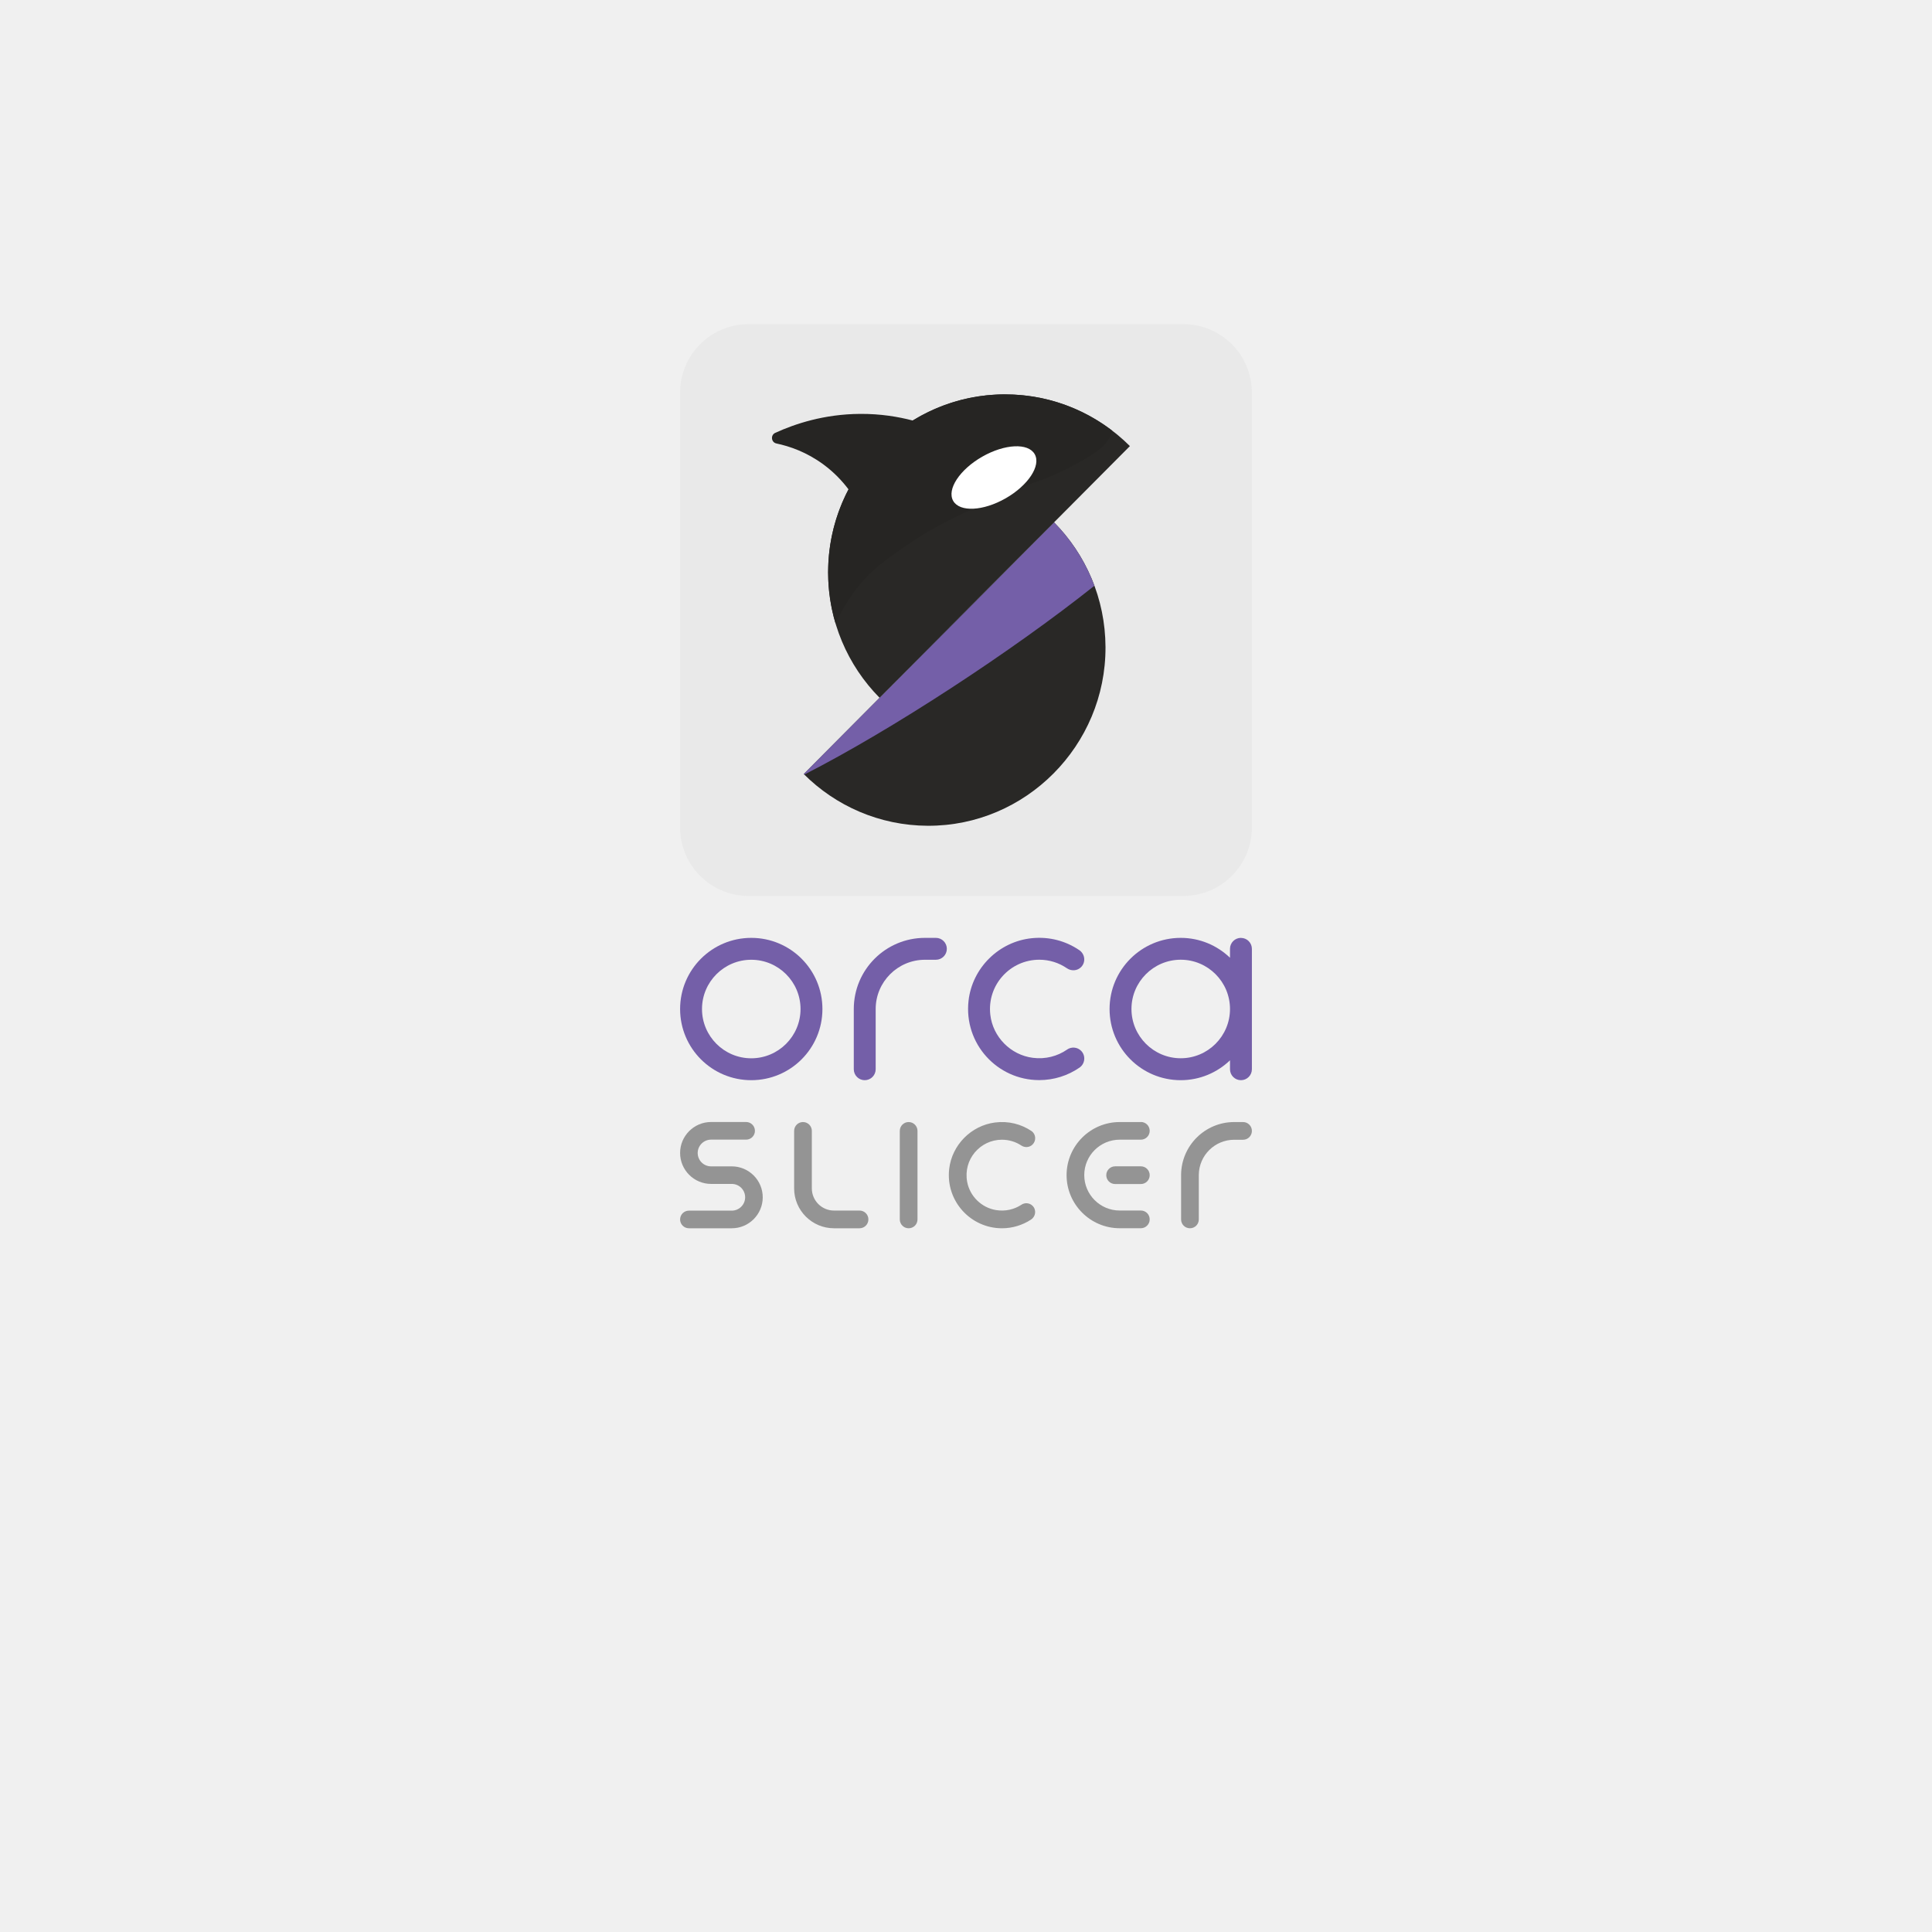
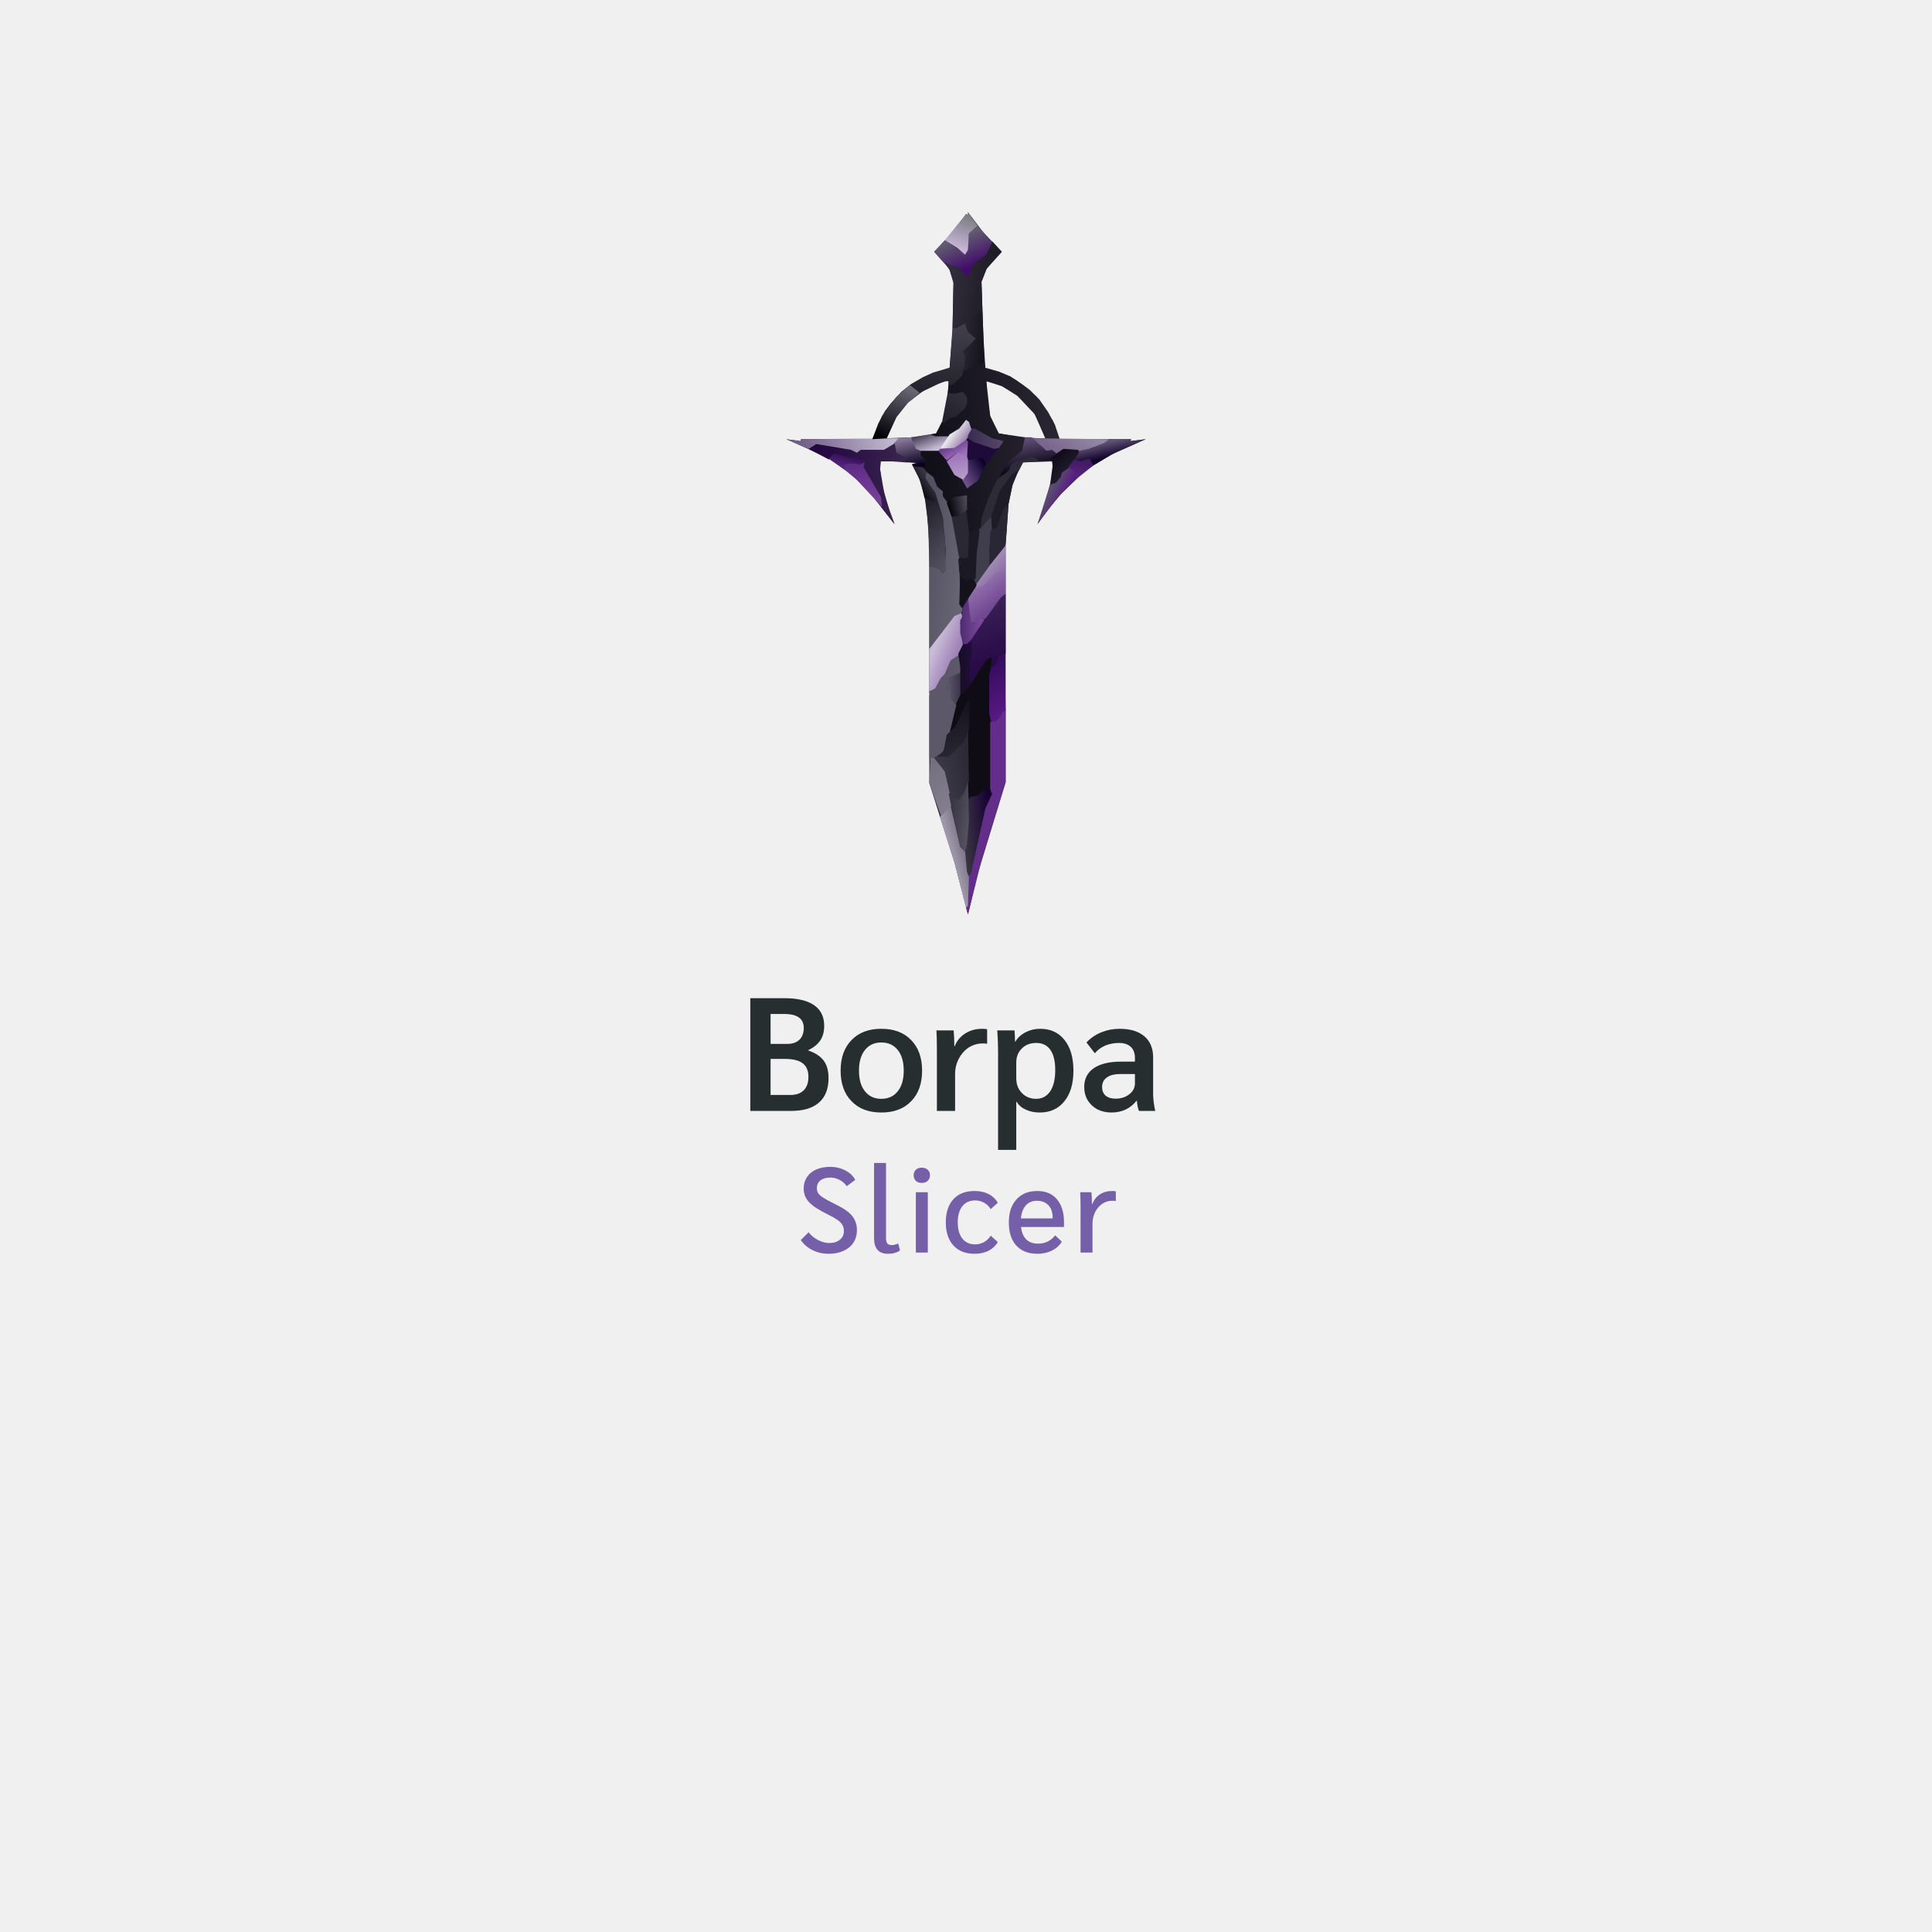
- <svg xmlns="http://www.w3.org/2000/svg" id="a" width="480" height="480" viewBox="0 0 480 480">
-   <g id="b">
-     <g id="c">
-       <rect x="168.97" y="80.54" width="142.05" height="142.05" rx="17" ry="17" style="fill:#e9e9e9;" />
-     </g>
+ <svg xmlns="http://www.w3.org/2000/svg" width="480" height="480" viewBox="0 0 480 480">
+   <defs>
+     <linearGradient id="p0" gradientUnits="userSpaceOnUse" x1="546" y1="460" x2="301" y2="486">
+       <stop offset="0" style="stop-color:#282531" />
+       <stop offset="1" style="stop-color:#110F18" />
+     </linearGradient>
+     <linearGradient id="p1" gradientUnits="userSpaceOnUse" x1="365" y1="765" x2="284" y2="753">
+       <stop offset="0" style="stop-color:#666372" />
+       <stop offset="1" style="stop-color:#545260" />
+     </linearGradient>
+     <linearGradient id="p2" gradientUnits="userSpaceOnUse" x1="344" y1="156" x2="422" y2="169">
+       <stop offset="0" style="stop-color:#312C3C" />
+       <stop offset="1" style="stop-color:#1F1D26" />
+     </linearGradient>
+     <linearGradient id="p3" gradientUnits="userSpaceOnUse" x1="403" y1="833" x2="445" y2="938">
+       <stop offset="0" style="stop-color:#371E53" />
+       <stop offset="1" style="stop-color:#270947" />
+     </linearGradient>
+     <linearGradient id="p4" gradientUnits="userSpaceOnUse" x1="237" y1="527" x2="68" y2="528">
+       <stop offset="0" style="stop-color:#37234C" />
+       <stop offset="1" style="stop-color:#230742" />
+     </linearGradient>
+     <linearGradient id="p5" gradientUnits="userSpaceOnUse" x1="342" y1="370" x2="342" y2="248">
+       <stop offset="0" style="stop-color:#25242D" />
+       <stop offset="1" style="stop-color:#403E4B" />
+     </linearGradient>
+     <linearGradient id="p6" gradientUnits="userSpaceOnUse" x1="311" y1="905" x2="355" y2="923">
+       <stop offset="0" style="stop-color:#CABCD8" />
+       <stop offset="1" style="stop-color:#9F82B8" />
+     </linearGradient>
+     <linearGradient id="p7" gradientUnits="userSpaceOnUse" x1="363" y1="58" x2="390" y2="119">
+       <stop offset="0" style="stop-color:#625C70" />
+       <stop offset="1" style="stop-color:#410B6B" />
+     </linearGradient>
+     <linearGradient id="p8" gradientUnits="userSpaceOnUse" x1="404" y1="783" x2="435" y2="824">
+       <stop offset="0" style="stop-color:#8E6BAA" />
+       <stop offset="1" style="stop-color:#704791" />
+     </linearGradient>
+     <linearGradient id="p9" gradientUnits="userSpaceOnUse" x1="327" y1="1165" x2="388" y2="1153">
+       <stop offset="0" style="stop-color:#3A3845" />
+       <stop offset="1" style="stop-color:#2A2833" />
+     </linearGradient>
+     <linearGradient id="p10" gradientUnits="userSpaceOnUse" x1="371" y1="1277" x2="427" y2="1272">
+       <stop offset="0" style="stop-color:#393542" />
+       <stop offset="1" style="stop-color:#170035" />
+     </linearGradient>
+     <linearGradient id="p11" gradientUnits="userSpaceOnUse" x1="345" y1="1332" x2="367" y2="1326">
+       <stop offset="0" style="stop-color:#A09BAC" />
+       <stop offset="1" style="stop-color:#837D8F" />
+     </linearGradient>
+     <linearGradient id="p12" gradientUnits="userSpaceOnUse" x1="464" y1="1039" x2="420" y2="944">
+       <stop offset="0" style="stop-color:#571982" />
+       <stop offset="1" style="stop-color:#350C60" />
+     </linearGradient>
+     <linearGradient id="p13" gradientUnits="userSpaceOnUse" x1="220" y1="467" x2="34" y2="506">
+       <stop offset="0" style="stop-color:#C0B8CE" />
+       <stop offset="1" style="stop-color:#725C88" />
+     </linearGradient>
+     <linearGradient id="p14" gradientUnits="userSpaceOnUse" x1="376" y1="273" x2="414" y2="278">
+       <stop offset="0" style="stop-color:#26242F" />
+       <stop offset="1" style="stop-color:#15141C" />
+     </linearGradient>
+     <linearGradient id="p15" gradientUnits="userSpaceOnUse" x1="250" y1="367" x2="204" y2="474">
+       <stop offset="0" style="stop-color:#6A6676" />
+       <stop offset="1" style="stop-color:#000003" />
+     </linearGradient>
+     <linearGradient id="p16" gradientUnits="userSpaceOnUse" x1="348" y1="1232" x2="291" y2="1156">
+       <stop offset="0" style="stop-color:#837E8E" />
+       <stop offset="1" style="stop-color:#74707F" />
+     </linearGradient>
+     <linearGradient id="p17" gradientUnits="userSpaceOnUse" x1="660" y1="484" x2="667" y2="515">
+       <stop offset="0" style="stop-color:#605175" />
+       <stop offset="1" style="stop-color:#0E002A" />
+     </linearGradient>
+     <linearGradient id="p18" gradientUnits="userSpaceOnUse" x1="384" y1="1260" x2="342" y2="1253">
+       <stop offset="0" style="stop-color:#54505F" />
+       <stop offset="1" style="stop-color:#373643" />
+     </linearGradient>
+     <linearGradient id="p19" gradientUnits="userSpaceOnUse" x1="614" y1="449" x2="566" y2="513">
+       <stop offset="0" style="stop-color:#9189A3" />
+       <stop offset="1" style="stop-color:#79648C" />
+     </linearGradient>
+     <linearGradient id="p20" gradientUnits="userSpaceOnUse" x1="361" y1="1128" x2="353" y2="1033">
+       <stop offset="0" style="stop-color:#272631" />
+       <stop offset="1" style="stop-color:#16141D" />
+     </linearGradient>
+     <linearGradient id="p21" gradientUnits="userSpaceOnUse" x1="341" y1="730" x2="291" y2="679">
+       <stop offset="0" style="stop-color:#52505D" />
+       <stop offset="1" style="stop-color:#383644" />
+     </linearGradient>
+     <linearGradient id="p22" gradientUnits="userSpaceOnUse" x1="504" y1="477" x2="515" y2="533">
+       <stop offset="0" style="stop-color:#5D4B73" />
+       <stop offset="1" style="stop-color:#0E0A1A" />
+     </linearGradient>
+     <linearGradient id="p23" gradientUnits="userSpaceOnUse" x1="380" y1="16" x2="358" y2="80">
+       <stop offset="0" style="stop-color:#7D7F87" />
+       <stop offset="1" style="stop-color:#C8B4D7" />
+     </linearGradient>
+     <linearGradient id="p24" gradientUnits="userSpaceOnUse" x1="582" y1="589" x2="554" y2="574">
+       <stop offset="0" style="stop-color:#591C84" />
+       <stop offset="1" style="stop-color:#5A4F6D" />
+     </linearGradient>
+     <linearGradient id="p25" gradientUnits="userSpaceOnUse" x1="253" y1="474" x2="267" y2="533">
+       <stop offset="0" style="stop-color:#89789C" />
+       <stop offset="1" style="stop-color:#09001B" />
+     </linearGradient>
+     <linearGradient id="p26" gradientUnits="userSpaceOnUse" x1="586" y1="537" x2="561" y2="512">
+       <stop offset="0" style="stop-color:#1E1A29" />
+       <stop offset="1" style="stop-color:#100C1B" />
+     </linearGradient>
+     <linearGradient id="p27" gradientUnits="userSpaceOnUse" x1="163" y1="604" x2="163" y2="528">
+       <stop offset="0" style="stop-color:#78419A" />
+       <stop offset="1" style="stop-color:#5E2B84" />
+     </linearGradient>
+     <linearGradient id="p28" gradientUnits="userSpaceOnUse" x1="388" y1="945" x2="363" y2="947">
+       <stop offset="0" style="stop-color:#210D3C" />
+       <stop offset="1" style="stop-color:#170F24" />
+     </linearGradient>
+     <linearGradient id="p29" gradientUnits="userSpaceOnUse" x1="369" y1="385" x2="333" y2="433">
+       <stop offset="0" style="stop-color:#312F3A" />
+       <stop offset="1" style="stop-color:#22202A" />
+     </linearGradient>
+     <linearGradient id="p30" gradientUnits="userSpaceOnUse" x1="407" y1="860" x2="367" y2="860">
+       <stop offset="0" style="stop-color:#7D48A0" />
+       <stop offset="1" style="stop-color:#502E73" />
+     </linearGradient>
+     <linearGradient id="p31" gradientUnits="userSpaceOnUse" x1="331" y1="658" x2="291" y2="610">
+       <stop offset="0" style="stop-color:#3B3845" />
+       <stop offset="1" style="stop-color:#212029" />
+     </linearGradient>
+     <linearGradient id="p32" gradientUnits="userSpaceOnUse" x1="305" y1="498" x2="292" y2="465">
+       <stop offset="0" style="stop-color:#C6B9D5" />
+       <stop offset="1" style="stop-color:#4B455B" />
+     </linearGradient>
+     <linearGradient id="p33" gradientUnits="userSpaceOnUse" x1="426" y1="733" x2="446" y2="752">
+       <stop offset="0" style="stop-color:#A28DB6" />
+       <stop offset="1" style="stop-color:#8F71A8" />
+     </linearGradient>
+     <linearGradient id="p34" gradientUnits="userSpaceOnUse" x1="348" y1="463" x2="371" y2="480">
+       <stop offset="0" style="stop-color:#E8E8EC" />
+       <stop offset="1" style="stop-color:#9F87B3" />
+     </linearGradient>
+     <linearGradient id="p35" gradientUnits="userSpaceOnUse" x1="369" y1="557" x2="415" y2="529">
+       <stop offset="0" style="stop-color:#6E518B" />
+       <stop offset="1" style="stop-color:#0D002D" />
+     </linearGradient>
+     <linearGradient id="p36" gradientUnits="userSpaceOnUse" x1="366" y1="554" x2="358" y2="509">
+       <stop offset="0" style="stop-color:#B59ACB" />
+       <stop offset="1" style="stop-color:#A075BB" />
+     </linearGradient>
+     <linearGradient id="p37" gradientUnits="userSpaceOnUse" x1="446" y1="474" x2="385" y2="479">
+       <stop offset="0" style="stop-color:#544669" />
+       <stop offset="1" style="stop-color:#3B2C52" />
+     </linearGradient>
+     <linearGradient id="p38" gradientUnits="userSpaceOnUse" x1="303" y1="562" x2="282" y2="577">
+       <stop offset="0" style="stop-color:#383642" />
+       <stop offset="1" style="stop-color:#121219" />
+     </linearGradient>
+     <linearGradient id="p39" gradientUnits="userSpaceOnUse" x1="379" y1="609" x2="342" y2="618">
+       <stop offset="0" style="stop-color:#504A5B" />
+       <stop offset="1" style="stop-color:#07080E" />
+     </linearGradient>
+     <linearGradient id="p40" gradientUnits="userSpaceOnUse" x1="341" y1="990" x2="364" y2="989">
+       <stop offset="0" style="stop-color:#595367" />
+       <stop offset="1" style="stop-color:#3B3549" />
+     </linearGradient>
+     <linearGradient id="p41" gradientUnits="userSpaceOnUse" x1="607" y1="554" x2="620" y2="516">
+       <stop offset="0" style="stop-color:#58237F" />
+       <stop offset="1" style="stop-color:#3E1861" />
+     </linearGradient>
+     <linearGradient id="p42" gradientUnits="userSpaceOnUse" x1="361" y1="515" x2="346" y2="488">
+       <stop offset="0" style="stop-color:#A177BB" />
+       <stop offset="1" style="stop-color:#6F3E94" />
+     </linearGradient>
+     <linearGradient id="p43" gradientUnits="userSpaceOnUse" x1="123" y1="534" x2="130" y2="508">
+       <stop offset="0" style="stop-color:#592280" />
+       <stop offset="1" style="stop-color:#311052" />
+     </linearGradient>
+   </defs>
+   <g transform="matrix(0.12 0 0 0.12 194.89 52)">
+     <path d="M380,6 380,12 376,10 350,46 310,88 342,124 350,152 348,254 342,328 308,338 286,348 262,362 242,378 220,402 208,418 194,444 182,476 34,476 34,480 4,476 40,492 88,514 130,542 150,560 184,596 228,652 218,626 202,570 198,538 198,522 246,522 276,526 264,528 278,554 290,594 296,638 300,696 300,1002 302,1002 300,1006 300,1188 352,1352 380,1460 400,1376 458,1186 458,698 456,694 458,692 464,610 474,562 494,524 554,522 556,538 552,562 538,614 524,652 542,626 574,588 624,540 672,510 748,476 716,480 718,476 570,476 560,446 546,420 528,394 508,374 492,362 468,346 444,336 416,328 412,266 408,150 418,124 450,88 412,48ZM418,356 426,356 450,366 466,374 488,390 504,406 518,424 532,448 540,474 526,474 488,472 444,464 426,428 420,394ZM340,356 338,386 332,426 326,444 314,464 268,472 210,474 232,430 256,400 290,374 316,362 334,356Z" style="fill:#292133;fill-rule:evenodd" />
+     <path d="M414,314 398,328 386,324 378,332 372,332 350,362 340,364 338,382 352,384 370,380 376,390 376,408 354,430 344,430 332,440 326,440 314,464 302,466 312,472 338,470 378,438 388,454 398,456 430,476 452,478 438,504 416,526 400,562 378,576 370,560 354,550 338,520 320,498 286,498 280,504 282,510 294,520 288,536 310,558 316,574 326,584 328,594 338,608 350,598 378,594 376,622 382,670 406,660 422,604 440,564 462,526 490,504 498,488 498,472 442,464 426,428 418,356 450,366 482,386 518,424 540,474 568,474 556,438 522,388 480,354 452,340 416,330Z" style="fill:url(#p0);fill-rule:evenodd" />
+     <path d="M430,926 418,932 380,990 362,1006 350,1036 340,1074 342,1082 354,1072 380,1018 380,1188 382,1220 400,1214 410,1206 428,1204 426,964Z" style="fill:#0F0C16;fill-rule:evenodd" />
+     <path d="M294,544 290,556 312,586 328,638 334,706 332,748 328,754 320,744 300,738 300,910 352,842 366,836 370,826 364,818 362,722 352,654 338,608 328,594 328,584 316,574 308,554Z" style="fill:url(#p1);fill-rule:evenodd" />
+     <path d="M458,1036 448,1042 442,1056 426,1062 426,1200 430,1210 416,1240 384,1376 380,1384 380,1424 376,1446 380,1460 408,1348 458,1186Z" style="fill:#632D8A;fill-rule:evenodd" />
+     <path d="M430,66 416,94 388,114 380,138 352,116 330,108 342,126 350,152 348,246 360,244 404,214 410,212 408,150 420,120 450,88Z" style="fill:url(#p2);fill-rule:evenodd" />
+     <path d="M458,796 446,804 386,890 388,924 384,938 382,972 386,978 422,928 430,928 428,946 432,950 446,926 458,920Z" style="fill:url(#p3);fill-rule:evenodd" />
+     <path d="M360,922 342,934 330,962 322,970 310,992 300,996 300,1138 310,1136 328,1124 342,1084 356,1026 344,1012 346,1000 336,992 342,980 340,970 366,960Z" style="fill:#5C5769;fill-rule:evenodd" />
+     <path d="M228,652 208,596 198,538 200,520 250,524 252,514 232,504 228,484 198,498 158,498 150,502 138,496 66,486 50,496 92,518 102,508 140,516 156,512 166,518 164,534 198,596 200,616Z" style="fill:url(#p4);fill-rule:evenodd" />
+     <path d="M374,236 356,246 348,246 342,328 296,344 260,364 280,380 330,356 340,354 340,366 350,362 368,344 376,310 370,294 398,268 390,258 380,254Z" style="fill:url(#p5);fill-rule:evenodd" />
+     <path d="M366,836 352,842 300,910 300,998 312,992 324,970 332,962 344,934 362,922 370,906 364,856 368,842Z" style="fill:url(#p6);fill-rule:evenodd" />
+     <path d="M400,34 382,50 380,84 374,92 332,64 310,88 330,110 362,122 378,138 382,138 390,114 418,94 430,68Z" style="fill:url(#p7);fill-rule:evenodd" />
+     <path d="M458,746 438,750 416,778 396,782 380,804 380,836 384,852 388,858 400,854 408,846 416,848 448,804 458,796Z" style="fill:url(#p8);fill-rule:evenodd" />
+     <path d="M380,1076 370,1102 346,1128 336,1134 316,1132 310,1136 332,1166 340,1206 358,1224 362,1224 372,1210 382,1184Z" style="fill:url(#p9);fill-rule:evenodd" />
+     <path d="M424,1202 410,1204 400,1214 386,1216 380,1224 378,1314 374,1328 376,1372 380,1382 386,1376 416,1240 430,1210Z" style="fill:url(#p10);fill-rule:evenodd" />
+     <path d="M344,1234 322,1258 352,1352 376,1446 380,1442 382,1382 378,1372 374,1330 364,1320Z" style="fill:url(#p11);fill-rule:evenodd" />
+     <path d="M456,918 444,926 436,946 428,948 424,964 424,1044 428,1060 438,1060 448,1050 450,1042 458,1038Z" style="fill:url(#p12);fill-rule:evenodd" />
+     <path d="M238,474 34,476 34,480 4,476 50,496 66,486 138,498 150,504 158,498 206,498 226,486Z" style="fill:url(#p13);fill-rule:evenodd" />
+     <path d="M410,212 404,212 374,236 380,254 396,268 370,294 374,304 372,334 378,334 386,326 398,328 414,316Z" style="fill:url(#p14);fill-rule:evenodd" />
+     <path d="M260,364 232,388 202,428 182,476 212,474 232,430 254,402 280,380Z" style="fill:url(#p15);fill-rule:evenodd" />
+     <path d="M302,1136 300,1188 324,1256 346,1234 342,1208 332,1164 310,1136Z" style="fill:url(#p16);fill-rule:evenodd" />
+     <path d="M748,476 714,480 718,476 670,476 662,484 630,496 610,498 600,518 612,522 630,516 640,530 684,504Z" style="fill:url(#p17);fill-rule:evenodd" />
+     <path d="M380,1186 372,1208 362,1222 354,1220 346,1210 340,1210 364,1320 374,1330 378,1314 382,1266Z" style="fill:url(#p18);fill-rule:evenodd" />
+     <path d="M428,636 404,662 392,766 396,778 426,736 424,702 430,664Z" style="fill:#403E4C;fill-rule:evenodd" />
+     <path d="M512,474 542,500 554,500 562,506 578,496 610,500 630,496 662,484 672,476Z" style="fill:url(#p19);fill-rule:evenodd" />
+     <path d="M380,1018 356,1070 336,1088 330,1120 318,1134 342,1132 372,1102 382,1076 384,1020Z" style="fill:url(#p20);fill-rule:evenodd" />
+     <path d="M298,660 300,740 320,744 328,754 334,748 332,672 330,668 318,666 308,660Z" style="fill:url(#p21);fill-rule:evenodd" />
+     <path d="M564,506 554,498 542,500 512,472 498,472 492,500 460,526 444,556 462,544 470,530 484,520 516,512 526,522 550,520Z" style="fill:url(#p22);fill-rule:evenodd" />
+     <path d="M400,660 378,672 378,720 366,720 360,724 362,752 376,770 384,764 394,766 396,764 398,710 404,668Z" style="fill:#1B1923;fill-rule:evenodd" />
+     <path d="M520,514 506,512 490,520 482,520 468,530 466,540 440,560 420,604 408,640 406,660 430,634 448,582 468,552 486,540 494,524 526,522Z" style="fill:#2E2B39;fill-rule:evenodd" />
+     <path d="M464,610 454,616 440,658 428,664 426,670 424,732 426,736 458,696Z" style="fill:#292733;fill-rule:evenodd" />
+     <path d="M380,6 380,12 376,10 332,64 358,80 374,94 380,84 382,50 400,34Z" style="fill:url(#p23);fill-rule:evenodd" />
+     <path d="M590,534 574,544 572,554 562,564 550,570 524,652 566,596 602,560 602,544Z" style="fill:url(#p24);fill-rule:evenodd" />
+     <path d="M236,474 228,484 232,504 250,514 250,524 276,524 264,528 266,532 288,536 294,520 282,510 282,500 272,496 264,472Z" style="fill:url(#p25);fill-rule:evenodd" />
+     <path d="M376,622 360,636 346,636 362,722 376,722 380,720 382,668Z" style="fill:#2A2833;fill-rule:evenodd" />
+     <path d="M608,498 578,496 550,516 550,520 554,520 556,526 550,570 562,566 572,554 574,546 590,534 610,504Z" style="fill:url(#p26);fill-rule:evenodd" />
+     <path d="M124,528 122,532 128,542 150,560 202,616 200,596 164,534 166,524 156,528 144,524Z" style="fill:url(#p27);fill-rule:evenodd" />
+     <path d="M486,538 468,552 446,582 428,636 430,664 440,658 454,620 464,610 472,572Z" style="fill:#1E1D27;fill-rule:evenodd" />
+     <path d="M386,892 378,898 370,900 360,920 364,944 364,1006 378,994 388,978 384,972 384,938 388,924 388,896Z" style="fill:url(#p28);fill-rule:evenodd" />
+     <path d="M370,378 352,382 338,380 326,442 332,442 344,432 354,430 374,412 378,402 378,390Z" style="fill:url(#p29);fill-rule:evenodd" />
+     <path d="M380,804 368,824 368,846 364,850 364,878 370,900 378,900 386,892 414,850 408,844 392,858 386,854Z" style="fill:url(#p30);fill-rule:evenodd" />
+     <path d="M292,598 298,660 306,660 318,668 330,668 328,638 316,600 314,598 306,606Z" style="fill:url(#p31);fill-rule:evenodd" />
+     <path d="M340,472 338,470 312,470 302,466 262,472 272,496 282,500 320,500Z" style="fill:url(#p32);fill-rule:evenodd" />
+     <path d="M458,696 426,736 396,778 396,784 416,778 438,752 458,748Z" style="fill:url(#p33);fill-rule:evenodd" />
+     <path d="M378,514 380,520 408,516 420,526 444,494 414,490 380,474 378,476Z" style="fill:#1F0B39;fill-rule:evenodd" />
+     <path d="M382,440 376,436 362,454 342,466 322,496 352,496 376,478 388,458Z" style="fill:url(#p34);fill-rule:evenodd" />
+     <path d="M412,516 402,514 380,520 378,546 368,560 378,578 400,562 418,526Z" style="fill:url(#p35);fill-rule:evenodd" />
+     <path d="M360,502 336,522 352,550 370,560 380,546 380,518 378,512Z" style="fill:url(#p36);fill-rule:evenodd" />
+     <path d="M380,468 380,474 392,482 434,496 444,494 454,480 430,474 394,454 388,454Z" style="fill:url(#p37);fill-rule:evenodd" />
+     <path d="M364,756 362,818 368,826 398,778 392,766 384,764 376,770Z" style="fill:#14121D;fill-rule:evenodd" />
+     <path d="M266,532 282,564 290,598 310,606 314,592 292,556 294,544 286,534Z" style="fill:url(#p38);fill-rule:evenodd" />
+     <path d="M378,592 350,596 336,608 346,636 360,636 378,622Z" style="fill:url(#p39);fill-rule:evenodd" />
+     <path d="M364,960 338,970 340,980 336,994 344,1000 344,1012 354,1026 364,1006Z" style="fill:url(#p40);fill-rule:evenodd" />
+     <path d="M632,516 612,522 600,518 588,534 602,544 602,560 640,530Z" style="fill:url(#p41);fill-rule:evenodd" />
+     <path d="M380,480 376,478 352,494 322,496 320,502 336,520 360,502 378,514Z" style="fill:url(#p42);fill-rule:evenodd" />
+     <path d="M92,516 128,542 122,532 124,528 138,526 156,528 166,518 156,510 140,516 106,506 100,508Z" style="fill:url(#p43);fill-rule:evenodd" />
  </g>
-   <g id="d">
-     <path id="e" d="M199.69,192.31c7.91,7.9,18.79,12.8,30.81,12.85,24.33.1,44.25-19.93,44.16-44.4-.05-12.09-4.92-23.03-12.78-30.98l-62.19,62.53Z" style="fill:#292826;" />
-   </g>
-   <g id="f">
-     <path id="g" d="M261.88,129.78l-62.19,62.53s.09.09.13.13c21.79-11.11,51.62-30.64,72.08-46.91-2.21-5.96-5.66-11.32-10.03-15.75" style="fill:#745FA8;" />
-   </g>
-   <g id="h">
-     <path id="i" d="M249.72,97.98c-24.29,0-43.97,19.8-43.97,44.22,0,12.16,4.88,23.17,12.78,31.16l62.19-62.53c-7.95-7.94-18.9-12.85-30.99-12.85" style="fill:#292826;" />
-   </g>
-   <g id="j">
-     <path id="k" d="M249.72,97.98c-8.41,0-16.27,2.38-22.95,6.5-3.58-.94-8.02-1.69-13.12-1.65-8.89.06-16.12,2.46-21.04,4.71-1.22.56-1.02,2.37.29,2.64,3.23.68,7.49,2.12,11.7,5.23,2.66,1.96,4.68,4.14,6.21,6.17-3.23,6.16-5.07,13.17-5.07,20.62,0,4.44.65,8.73,1.87,12.78,1.86-4.12,3.81-6.88,4.44-7.74,4.04-5.55,8.31-8.44,14.62-12.7,4.65-3.14,11.1-6.83,29.65-14.45,0,0,5.8-1.63,13.58-6.26,3.1-1.84,5.46-3.58,6.21-6.31.05-.19.1-.38.14-.57-7.38-5.62-16.57-8.96-26.53-8.96" style="fill:#262523;" />
-   </g>
-   <g id="l">
-     <path id="m" d="M257.07,112.84c1.61,2.85-1.62,7.76-7.21,10.96-5.6,3.2-11.44,3.48-13.05.63-1.61-2.85,1.62-7.76,7.21-10.96,5.6-3.2,11.44-3.48,13.05-.63" style="fill:#fff;" />
-   </g>
-   <path d="M225.75,278.77c-1.21,0-2.2.98-2.2,2.2v21.99c0,1.21.98,2.2,2.2,2.2s2.2-.98,2.2-2.2v-21.99c0-1.21-.98-2.2-2.2-2.2Z" style="fill:#949494;" />
-   <path d="M283.44,278.77h-5.26c-7.27,0-13.19,5.92-13.19,13.19s5.92,13.19,13.19,13.19h5.26c1.21,0,2.2-.98,2.2-2.2s-.98-2.2-2.2-2.2h-5.26c-4.85,0-8.8-3.95-8.8-8.8s3.95-8.8,8.8-8.8h5.26c1.21,0,2.2-.98,2.2-2.2s-.98-2.2-2.2-2.2Z" style="fill:#949494;" />
-   <path d="M283.44,289.77h-6.39c-1.21,0-2.2.98-2.2,2.2s.98,2.2,2.2,2.2h6.39c1.21,0,2.2-.98,2.2-2.2s-.98-2.2-2.2-2.2Z" style="fill:#949494;" />
-   <path d="M181.81,305.16h-10.65c-1.21,0-2.19-.98-2.19-2.19s.98-2.19,2.19-2.19h10.65c1.83,0,3.32-1.49,3.32-3.32s-1.49-3.32-3.32-3.32h-5.15c-4.24,0-7.69-3.45-7.69-7.69s3.45-7.69,7.69-7.69h8.71c1.21,0,2.19.98,2.19,2.19s-.98,2.19-2.19,2.19h-8.71c-1.83,0-3.32,1.49-3.32,3.32s1.49,3.32,3.32,3.32h5.15c4.24,0,7.69,3.45,7.69,7.69s-3.45,7.69-7.69,7.69Z" style="fill:#949494;" />
-   <path d="M253.77,299.31c-1.78,1.17-4,1.72-6.36,1.32-3.57-.6-6.46-3.44-7.12-7-1.03-5.58,3.24-10.47,8.64-10.47,1.78,0,3.44.53,4.83,1.45.88.58,2.04.48,2.78-.26h0c.97-.97.84-2.6-.29-3.36-2.53-1.7-5.68-2.54-9.04-2.11-5.94.76-10.71,5.6-11.39,11.55-.9,7.96,5.33,14.73,13.11,14.73,2.67,0,5.15-.8,7.23-2.16,1.18-.78,1.38-2.42.38-3.42h0c-.74-.74-1.9-.85-2.77-.27Z" style="fill:#949494;" />
-   <path d="M213.55,300.76h-6.35c-3.03,0-5.5-2.47-5.5-5.5v-14.29c0-1.21-.98-2.2-2.2-2.2s-2.2.98-2.2,2.2v14.29c0,5.46,4.44,9.9,9.9,9.9h6.35c1.21,0,2.2-.98,2.2-2.2s-.98-2.2-2.2-2.2Z" style="fill:#949494;" />
-   <path d="M308.83,283.17h-2.2c-4.82,0-8.75,3.9-8.79,8.72v11.07c0,1.21-.98,2.2-2.2,2.2s-2.2-.98-2.2-2.2v-11.07c.04-7.24,5.94-13.12,13.19-13.12h2.2c1.21,0,2.2.98,2.2,2.2s-.98,2.2-2.2,2.2Z" style="fill:#949494;" />
-   <path d="M186.65,238.45c6.75,0,12.24,5.49,12.24,12.24s-5.49,12.24-12.24,12.24-12.24-5.49-12.24-12.24,5.49-12.24,12.24-12.24M186.65,233.01c-9.76,0-17.68,7.91-17.68,17.68s7.91,17.68,17.68,17.68,17.68-7.91,17.68-17.68-7.91-17.68-17.68-17.68h0Z" style="fill:#745FA8;" />
-   <path d="M308.31,233.01c-1.5,0-2.72,1.22-2.72,2.72v2.22c-3.18-3.05-7.48-4.94-12.24-4.94-9.76,0-17.68,7.91-17.68,17.68s7.91,17.68,17.68,17.68c4.75,0,9.06-1.89,12.24-4.94v2.22c0,1.5,1.22,2.72,2.72,2.72s2.72-1.22,2.72-2.72v-29.91c0-1.5-1.22-2.72-2.72-2.72ZM293.35,262.92c-6.75,0-12.24-5.49-12.24-12.24s5.49-12.24,12.24-12.24,12.24,5.49,12.24,12.24-5.49,12.24-12.24,12.24Z" style="fill:#745FA8;" />
-   <path d="M232.52,233.01h-2.72c-9.76,0-17.68,7.91-17.68,17.68v14.96c0,1.5,1.22,2.72,2.72,2.72s2.72-1.22,2.72-2.72v-14.96c0-6.75,5.49-12.24,12.24-12.24h0s2.72,0,2.72,0c1.5,0,2.72-1.22,2.72-2.72s-1.22-2.72-2.72-2.72Z" style="fill:#745FA8;" />
-   <path d="M265.11,260.77c-2.37,1.63-5.34,2.45-8.51,2.04-5.51-.7-9.94-5.19-10.56-10.71-.84-7.38,4.94-13.66,12.16-13.66,2.55,0,4.91.78,6.87,2.12,1.1.75,2.57.67,3.52-.28h0c1.22-1.22.99-3.23-.43-4.21-3.29-2.25-7.39-3.42-11.77-2.98-8.19.81-14.84,7.37-15.76,15.55-1.19,10.67,7.13,19.71,17.56,19.71,3.71,0,7.15-1.14,10-3.1,1.41-.97,1.61-2.98.4-4.19h0c-.93-.93-2.39-1.05-3.48-.3Z" style="fill:#745FA8;" />
+   <path transform="matrix(0.04 0 0 0.04 183.49 276)" d="M73 -700H286Q407 -700 470 -656Q532 -613 532 -528Q532 -475 508 -438Q484 -402 433 -377V-375Q499 -353 529 -312Q559 -271 559 -204Q559 -104 500 -52Q441 0 328 0H73ZM302 -416Q351 -416 378 -442Q405 -468 405 -515Q405 -559 375 -580Q345 -602 282 -602H199V-416ZM322 -99Q376 -99 405 -128Q434 -157 434 -211Q434 -269 398 -296Q363 -323 286 -323H199V-99ZM634 -250Q634 -371 702 -440Q769 -510 887 -510Q1005 -510 1072 -440Q1140 -371 1140 -250Q1140 -129 1072 -60Q1005 10 887 10Q769 10 702 -60Q634 -129 634 -250ZM1026 -250Q1026 -332 989 -378Q952 -425 887 -425Q822 -425 785 -378Q748 -332 748 -250Q748 -168 785 -122Q822 -75 887 -75Q952 -75 989 -122Q1026 -168 1026 -250ZM1232 -378Q1232 -463 1229 -500H1336Q1340 -461 1340 -412V-402H1343Q1362 -452 1408 -481Q1454 -510 1514 -510Q1532 -510 1544 -507V-417Q1534 -419 1517 -419Q1470 -419 1430 -394Q1391 -368 1368 -324Q1345 -280 1345 -229V0H1232ZM1612 -370Q1612 -430 1607 -500H1714Q1717 -467 1717 -430H1719Q1742 -468 1784 -489Q1825 -510 1874 -510Q1970 -510 2025 -440Q2080 -371 2080 -250Q2080 -129 2024 -60Q1968 10 1871 10Q1822 10 1784 -8Q1746 -25 1728 -56H1725V242H1612ZM1967 -253Q1967 -336 1937 -379Q1907 -422 1849 -422Q1794 -422 1760 -388Q1725 -354 1725 -301V-202Q1725 -147 1760 -111Q1795 -75 1848 -75Q1904 -75 1936 -122Q1967 -169 1967 -253ZM2147 -148Q2147 -224 2206 -265Q2266 -306 2375 -306H2462V-329Q2462 -374 2436 -398Q2410 -422 2363 -422Q2318 -422 2278 -406Q2239 -389 2213 -358L2161 -425Q2199 -466 2253 -488Q2307 -510 2367 -510Q2465 -510 2520 -464Q2575 -417 2575 -333V-103Q2575 -82 2579 -52Q2583 -23 2588 0H2487Q2478 -21 2474 -63H2472Q2414 10 2316 10Q2267 10 2228 -10Q2190 -31 2168 -67Q2147 -103 2147 -148ZM2462 -171V-229H2372Q2317 -229 2288 -208Q2258 -187 2258 -148Q2258 -114 2280 -95Q2302 -76 2342 -76Q2393 -76 2428 -104Q2462 -131 2462 -171Z" style="fill:#262E30" />
+   <path transform="matrix(0.03 0 0 0.03 197.9 311.2)" d="M35 -104 100 -168Q131 -128 178 -104Q226 -79 270 -79Q325 -79 358 -106Q392 -133 392 -177Q392 -207 380 -228Q369 -249 340 -270Q311 -290 255 -318Q147 -371 103 -418Q59 -466 59 -531Q59 -584 86 -625Q113 -666 163 -688Q213 -710 278 -710Q348 -710 404 -680Q461 -651 486 -602L416 -550Q392 -584 356 -602Q321 -621 280 -621Q228 -621 198 -598Q168 -574 168 -533Q168 -508 180 -490Q193 -472 226 -452Q258 -431 326 -398Q421 -352 460 -304Q500 -255 500 -185Q500 -127 471 -82Q442 -38 388 -14Q335 10 265 10Q194 10 133 -20Q72 -50 35 -104ZM642 -119V-742H741V-119Q741 -88 752 -75Q764 -62 790 -62Q811 -62 842 -75L857 -18Q818 10 757 10Q700 10 671 -22Q642 -55 642 -119ZM970 -640Q970 -669 988 -686Q1006 -703 1037 -703Q1068 -703 1086 -686Q1105 -669 1105 -640Q1105 -611 1086 -594Q1068 -577 1037 -577Q1006 -577 988 -594Q970 -611 970 -640ZM988 -500H1087V0H988ZM1236 -250Q1236 -373 1299 -442Q1362 -510 1475 -510Q1540 -510 1590 -485Q1639 -460 1667 -413L1608 -360Q1587 -394 1553 -413Q1519 -432 1479 -432Q1411 -432 1373 -384Q1335 -336 1335 -250Q1335 -165 1373 -116Q1411 -68 1479 -68Q1519 -68 1553 -87Q1587 -106 1608 -140L1667 -87Q1639 -40 1590 -15Q1540 10 1475 10Q1362 10 1299 -59Q1236 -128 1236 -250ZM2215 -212H1859Q1867 -144 1902 -109Q1938 -74 2000 -74Q2088 -74 2142 -143L2197 -90Q2168 -43 2114 -16Q2060 10 1995 10Q1883 10 1820 -58Q1758 -127 1758 -249Q1758 -371 1821 -440Q1884 -510 1994 -510Q2098 -510 2156 -442Q2215 -373 2215 -250ZM2121 -290Q2121 -355 2086 -392Q2051 -429 1990 -429Q1933 -429 1899 -391Q1865 -353 1858 -283H2121ZM2352 -378Q2352 -463 2349 -500H2442Q2446 -460 2446 -412V-402H2449Q2469 -453 2512 -482Q2556 -510 2615 -510Q2631 -510 2644 -507V-427Q2637 -429 2613 -429Q2569 -429 2532 -404Q2494 -378 2472 -334Q2451 -291 2451 -239V0H2352Z" style="fill:#745FA8" />
</svg>
